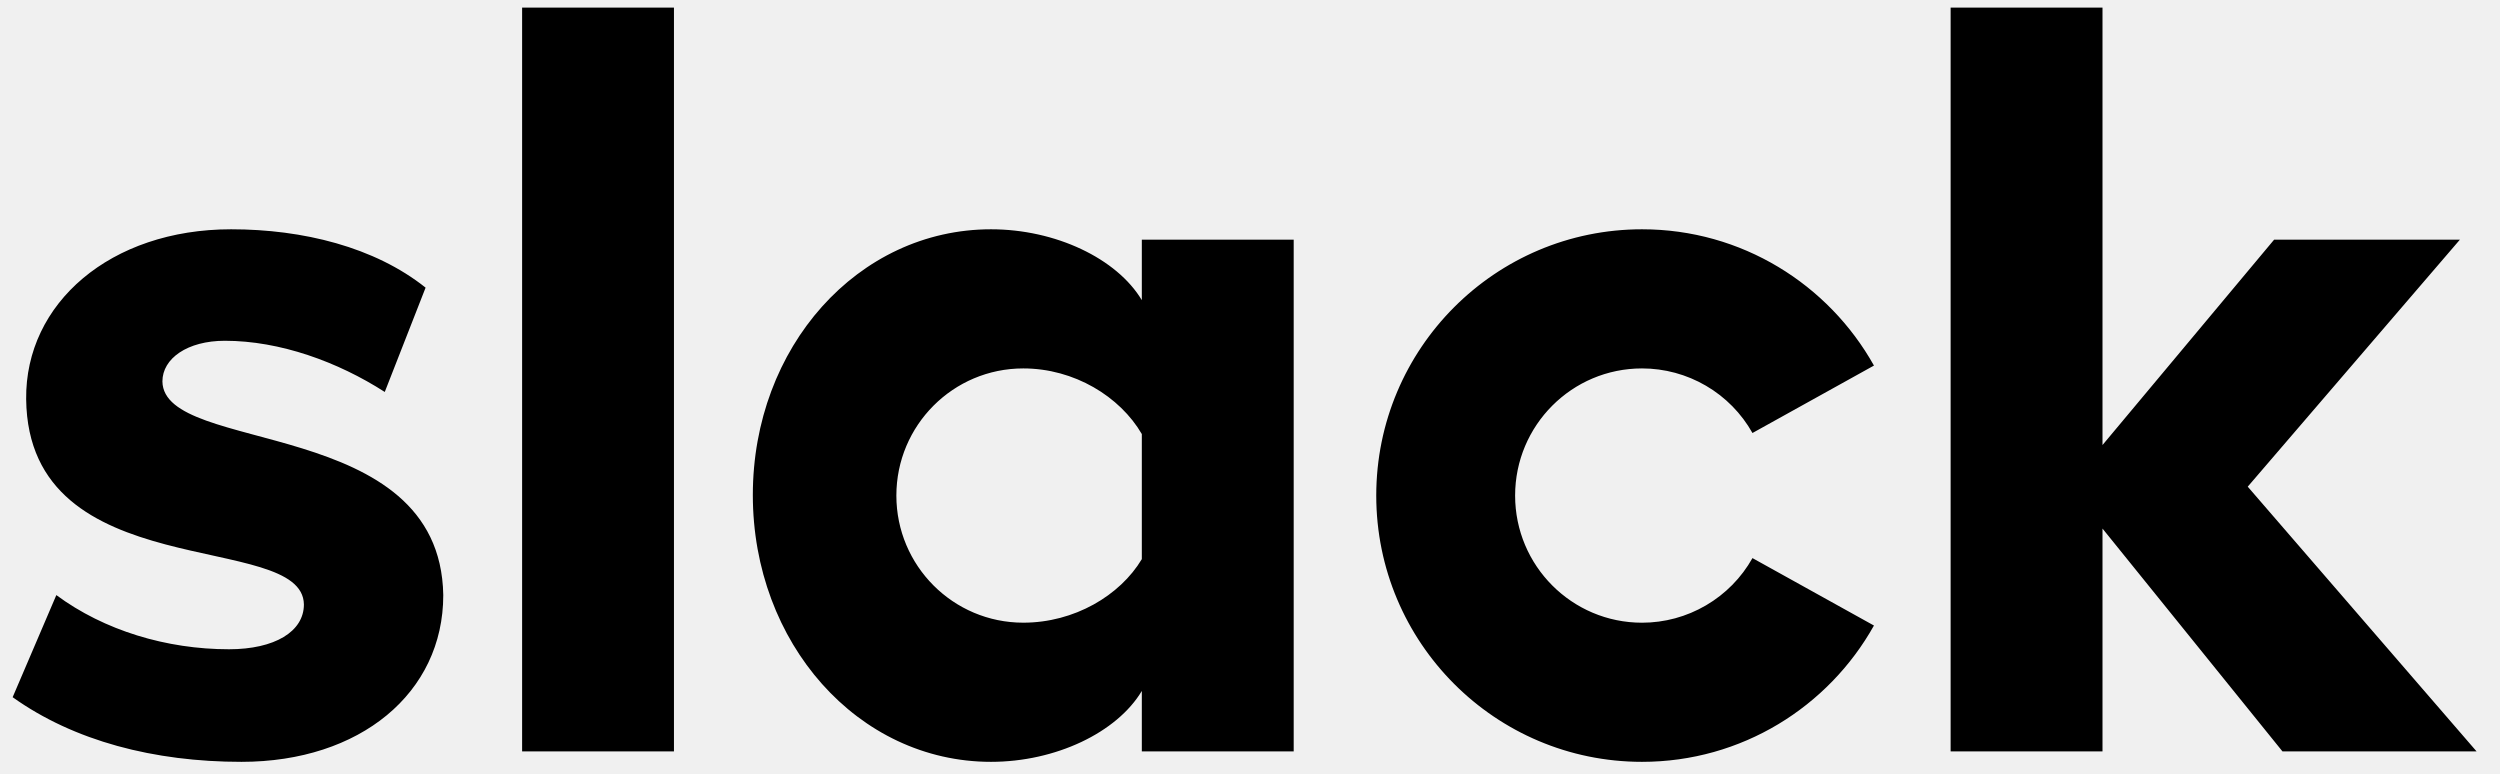
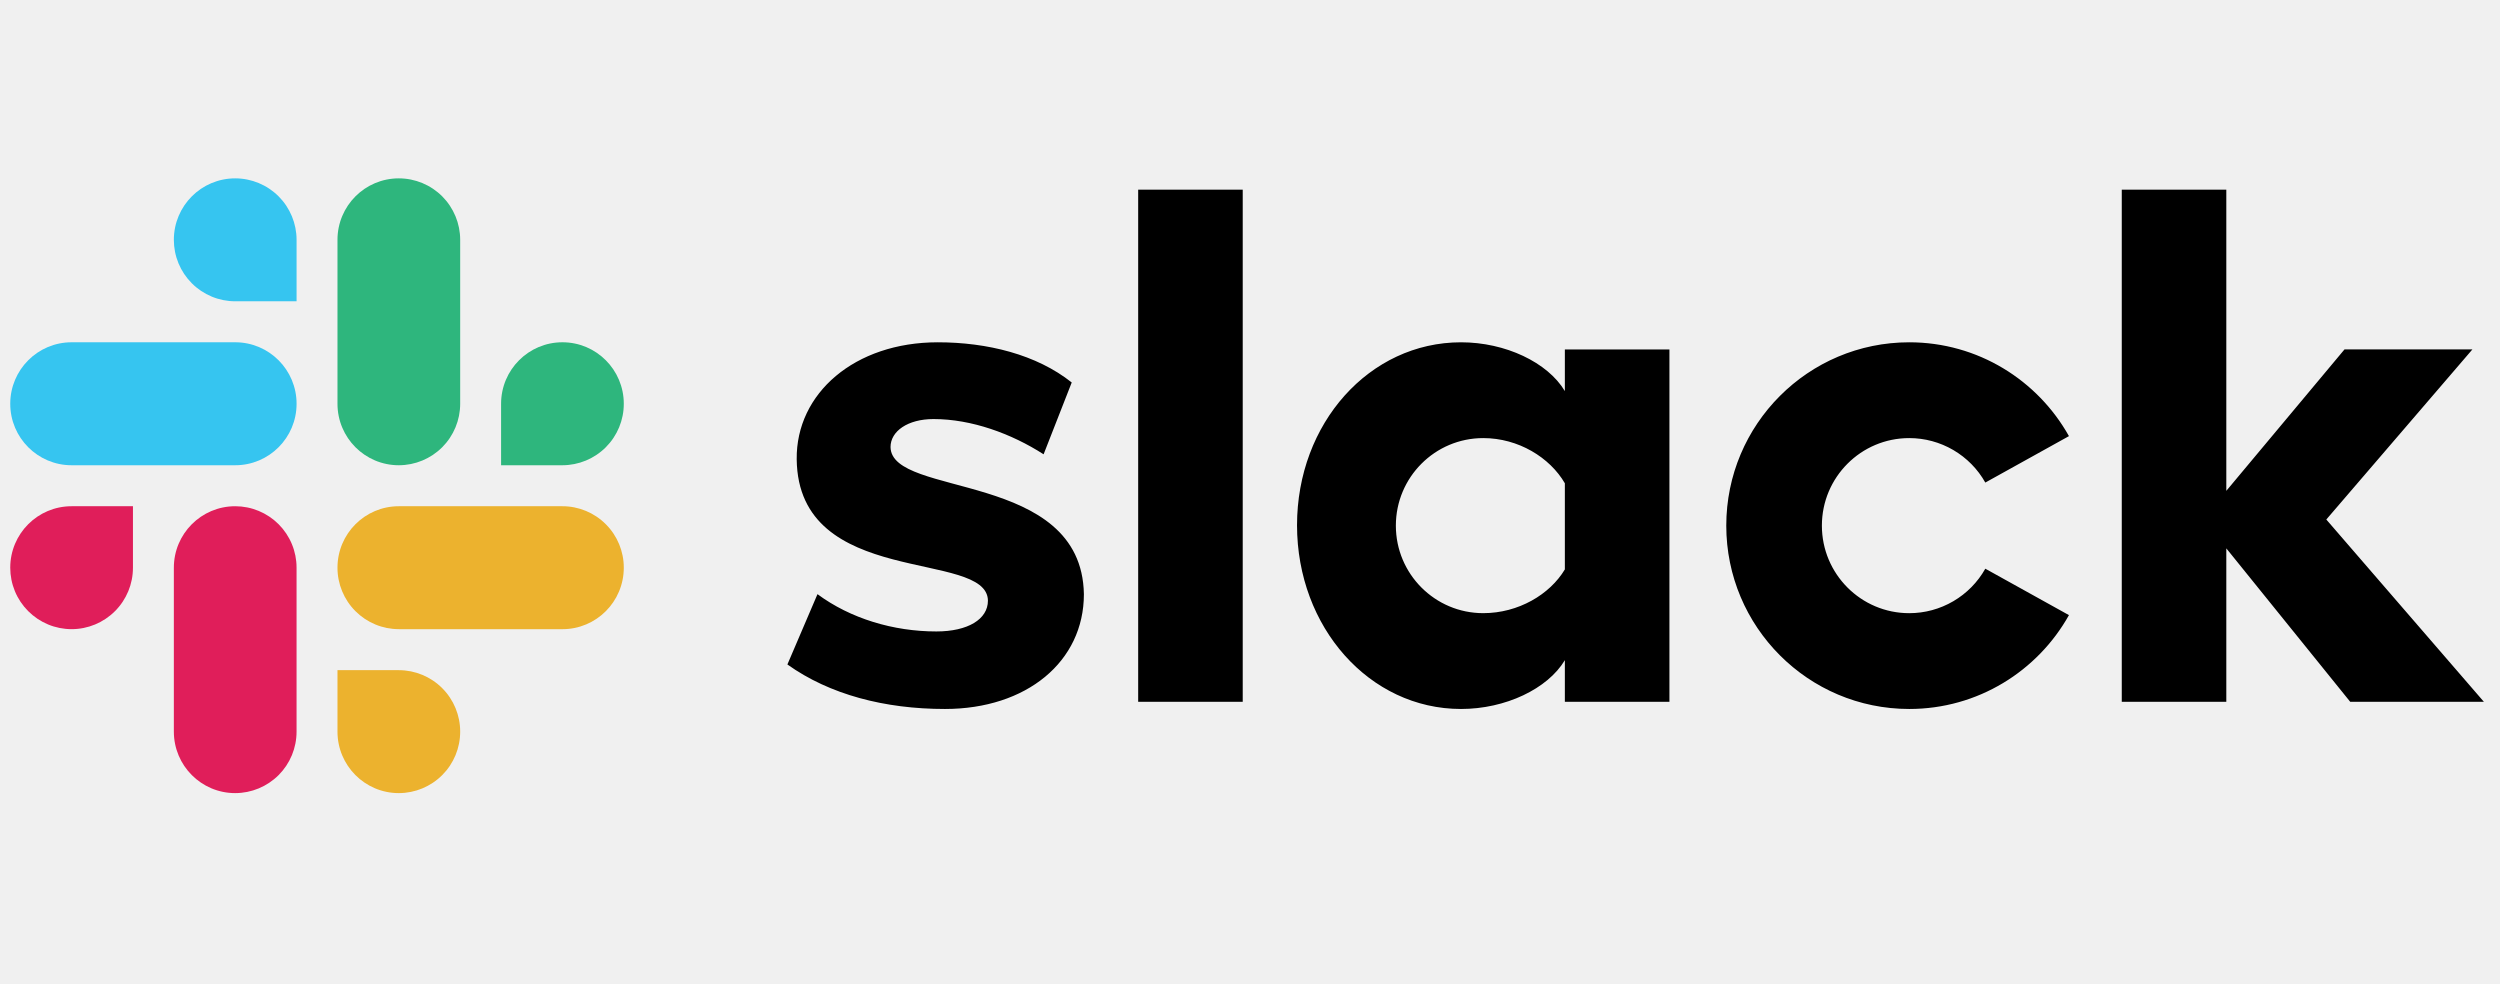
- <svg xmlns="http://www.w3.org/2000/svg" width="84" height="26" viewBox="0 0 84 26" fill="none">
-   <path d="M0.425 23.426L1.893 19.995C3.501 21.185 5.597 21.815 7.694 21.815C9.232 21.815 10.211 21.22 10.211 20.31C10.176 17.789 0.949 19.75 0.879 13.411C0.844 10.19 3.71 7.704 7.765 7.704C10.176 7.704 12.588 8.299 14.3 9.665L12.928 13.17C11.352 12.157 9.407 11.45 7.555 11.45C6.297 11.45 5.457 12.045 5.457 12.816C5.493 15.302 14.79 13.936 14.894 19.995C14.894 23.287 12.098 25.598 8.114 25.598C5.178 25.598 2.487 24.898 0.425 23.426H0.425ZM58.883 18.752C58.513 19.411 57.974 19.959 57.321 20.34C56.669 20.722 55.927 20.923 55.172 20.923C52.817 20.923 50.908 19.01 50.908 16.651C50.908 14.291 52.817 12.379 55.172 12.379C55.927 12.379 56.669 12.58 57.321 12.961C57.974 13.342 58.513 13.89 58.883 14.549L62.965 12.283C61.436 9.551 58.52 7.704 55.172 7.704C50.24 7.704 46.242 11.709 46.242 16.651C46.242 21.592 50.24 25.598 55.172 25.598C58.52 25.598 61.436 23.75 62.965 21.018L58.883 18.752ZM17.543 25.247H22.645V0.256H17.543L17.543 25.247ZM65.541 0.256V25.247H70.644V17.76L76.691 25.247H83.213L75.524 16.352L82.653 8.052H76.411L70.644 14.953V0.256H65.541ZM38.365 8.053V10.085C37.527 8.684 35.465 7.704 33.298 7.704C28.825 7.704 25.295 11.661 25.295 16.633C25.295 21.605 28.825 25.598 33.298 25.598C35.465 25.598 37.527 24.617 38.365 23.216V25.247H43.468V8.053H38.365ZM38.365 18.787C37.632 20.012 36.094 20.922 34.382 20.922C32.026 20.922 30.118 19.01 30.118 16.651C30.118 14.291 32.026 12.379 34.382 12.379C36.094 12.379 37.632 13.324 38.365 14.584V18.787Z" fill="black" />
+ <svg xmlns="http://www.w3.org/2000/svg" width="122" height="48" viewBox="0 0 122 48" fill="none">
+   <g clip-path="url(#clip0_267_3749)">
+     <path d="M38.425 32.426L39.893 28.995C41.501 30.185 43.597 30.815 45.694 30.815C47.232 30.815 48.211 30.22 48.211 29.31C48.176 26.789 38.949 28.75 38.879 22.411C38.844 19.19 41.71 16.704 45.765 16.704C48.176 16.704 50.587 17.299 52.3 18.665L50.928 22.17C49.352 21.157 47.407 20.45 45.555 20.45C44.297 20.45 43.458 21.045 43.458 21.816C43.492 24.302 52.789 22.936 52.894 28.995C52.894 32.286 50.098 34.598 46.114 34.598C43.178 34.598 40.487 33.898 38.425 32.426H38.425ZM96.883 27.752C96.513 28.411 95.974 28.959 95.321 29.34C94.669 29.722 93.927 29.923 93.171 29.923C90.817 29.923 88.908 28.01 88.908 25.651C88.908 23.291 90.817 21.379 93.171 21.379C93.927 21.379 94.669 21.58 95.321 21.961C95.974 22.343 96.513 22.89 96.883 23.549L100.965 21.283C99.436 18.551 96.52 16.704 93.171 16.704C88.24 16.704 84.242 20.709 84.242 25.651C84.242 30.592 88.24 34.598 93.171 34.598C96.52 34.598 99.436 32.75 100.965 30.018L96.883 27.752ZM55.543 34.247H60.645V9.256H55.543L55.543 34.247ZM103.542 9.256V34.247H108.644V26.76L114.69 34.247H121.213L113.524 25.352L120.653 17.052H114.411L108.644 23.953V9.256H103.542ZM76.365 17.053V19.085C75.527 17.684 73.465 16.704 71.298 16.704C66.825 16.704 63.295 20.661 63.295 25.633C63.295 30.605 66.825 34.598 71.298 34.598C73.465 34.598 75.527 33.617 76.365 32.216V34.247H81.468V17.053H76.365ZM76.365 27.787C75.632 29.012 74.094 29.922 72.382 29.922C70.026 29.922 68.118 28.01 68.118 25.651C68.118 23.291 70.026 21.379 72.382 21.379C74.094 21.379 75.632 22.324 76.365 23.584V27.787Z" fill="black" />
+     <path d="M11.478 8.704C9.825 8.704 8.484 10.047 8.484 11.704C8.484 12.097 8.561 12.487 8.711 12.851C8.862 13.214 9.082 13.545 9.36 13.823C9.638 14.102 9.968 14.323 10.332 14.474C10.695 14.625 11.085 14.703 11.478 14.703H14.473V11.704C14.473 10.909 14.158 10.146 13.597 9.583C13.035 9.021 12.273 8.704 11.478 8.704ZM11.478 16.703H3.494C1.841 16.703 0.5 18.047 0.5 19.704C0.5 21.36 1.841 22.704 3.494 22.704H11.479C13.132 22.704 14.473 21.36 14.473 19.704C14.473 18.047 13.132 16.703 11.478 16.703Z" fill="#36C5F0" />
+     <path d="M30.441 19.704C30.441 18.047 29.1 16.703 27.447 16.703C25.793 16.703 24.453 18.047 24.453 19.704V22.704H27.447C28.241 22.703 29.004 22.386 29.565 21.824C30.127 21.261 30.442 20.499 30.441 19.704ZM22.457 19.704V11.704C22.457 10.909 22.142 10.146 21.581 9.583C21.019 9.021 20.257 8.704 19.462 8.704C17.809 8.704 16.469 10.047 16.469 11.704V19.703C16.469 21.361 17.809 22.704 19.462 22.704C20.257 22.703 21.019 22.387 21.581 21.824C22.142 21.262 22.457 20.499 22.457 19.704" fill="#2EB67D" />
+     <path d="M19.463 38.704C20.258 38.703 21.02 38.386 21.581 37.824C22.143 37.261 22.458 36.499 22.457 35.704C22.458 34.909 22.143 34.146 21.581 33.584C21.02 33.021 20.258 32.705 19.463 32.704H16.469V35.704C16.469 37.36 17.809 38.704 19.463 38.704ZM19.463 30.704H27.447C29.1 30.704 30.441 29.361 30.441 27.703C30.442 26.909 30.127 26.146 29.565 25.584C29.004 25.021 28.242 24.704 27.447 24.704H19.463C17.809 24.704 16.469 26.047 16.469 27.703C16.468 28.097 16.546 28.487 16.696 28.851C16.846 29.214 17.066 29.545 17.344 29.823C17.622 30.102 17.953 30.323 18.316 30.474C18.679 30.625 19.069 30.703 19.463 30.703" fill="#ECB22E" />
+     <path d="M0.5 27.703C0.5 28.097 0.577 28.487 0.727 28.851C0.877 29.214 1.098 29.545 1.376 29.823C1.654 30.102 1.984 30.323 2.347 30.474C2.711 30.625 3.1 30.703 3.494 30.703C4.289 30.703 5.051 30.386 5.612 29.823C6.174 29.261 6.489 28.498 6.488 27.703V24.704H3.494C1.84 24.704 0.5 26.047 0.5 27.703ZM8.484 27.703V35.703C8.484 37.36 9.824 38.704 11.478 38.704C12.273 38.703 13.035 38.386 13.597 37.824C14.158 37.261 14.473 36.499 14.472 35.704V27.703C14.473 27.31 14.396 26.92 14.245 26.556C14.095 26.192 13.875 25.862 13.597 25.583C13.319 25.305 12.988 25.084 12.625 24.933C12.261 24.782 11.872 24.704 11.478 24.704C9.824 24.704 8.484 26.047 8.484 27.703Z" fill="#E01E5A" />
+   </g>
+   <defs>
+     <clipPath id="clip0_267_3749">
+       <rect width="121" height="48" fill="white" transform="translate(0.5)" />
+     </clipPath>
+   </defs>
</svg>
